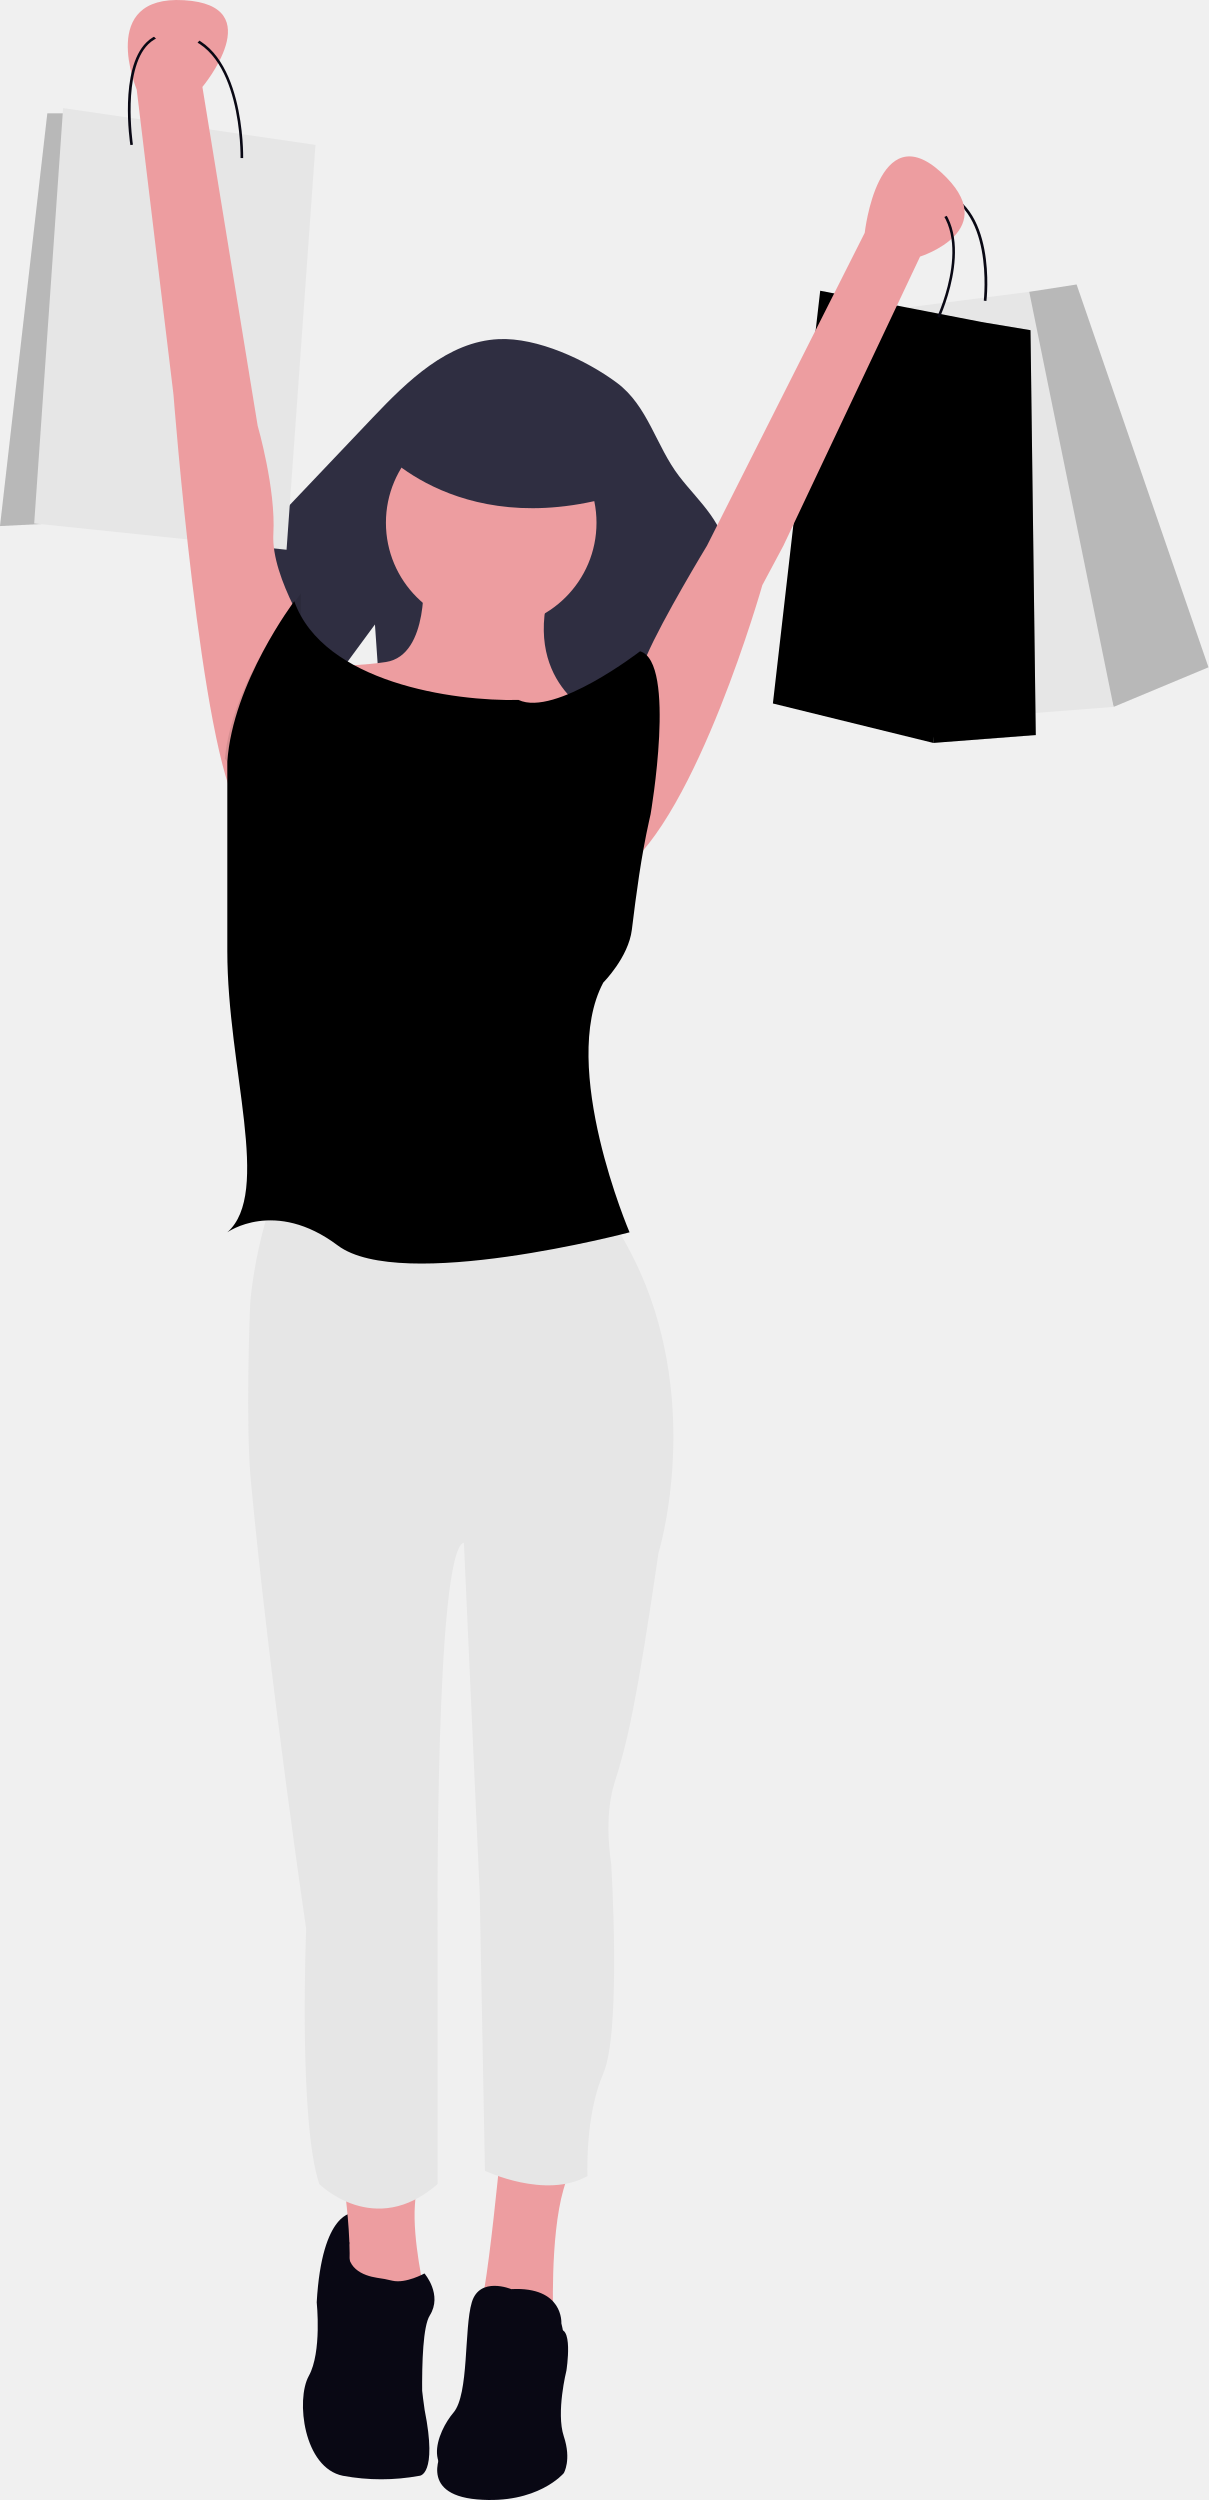
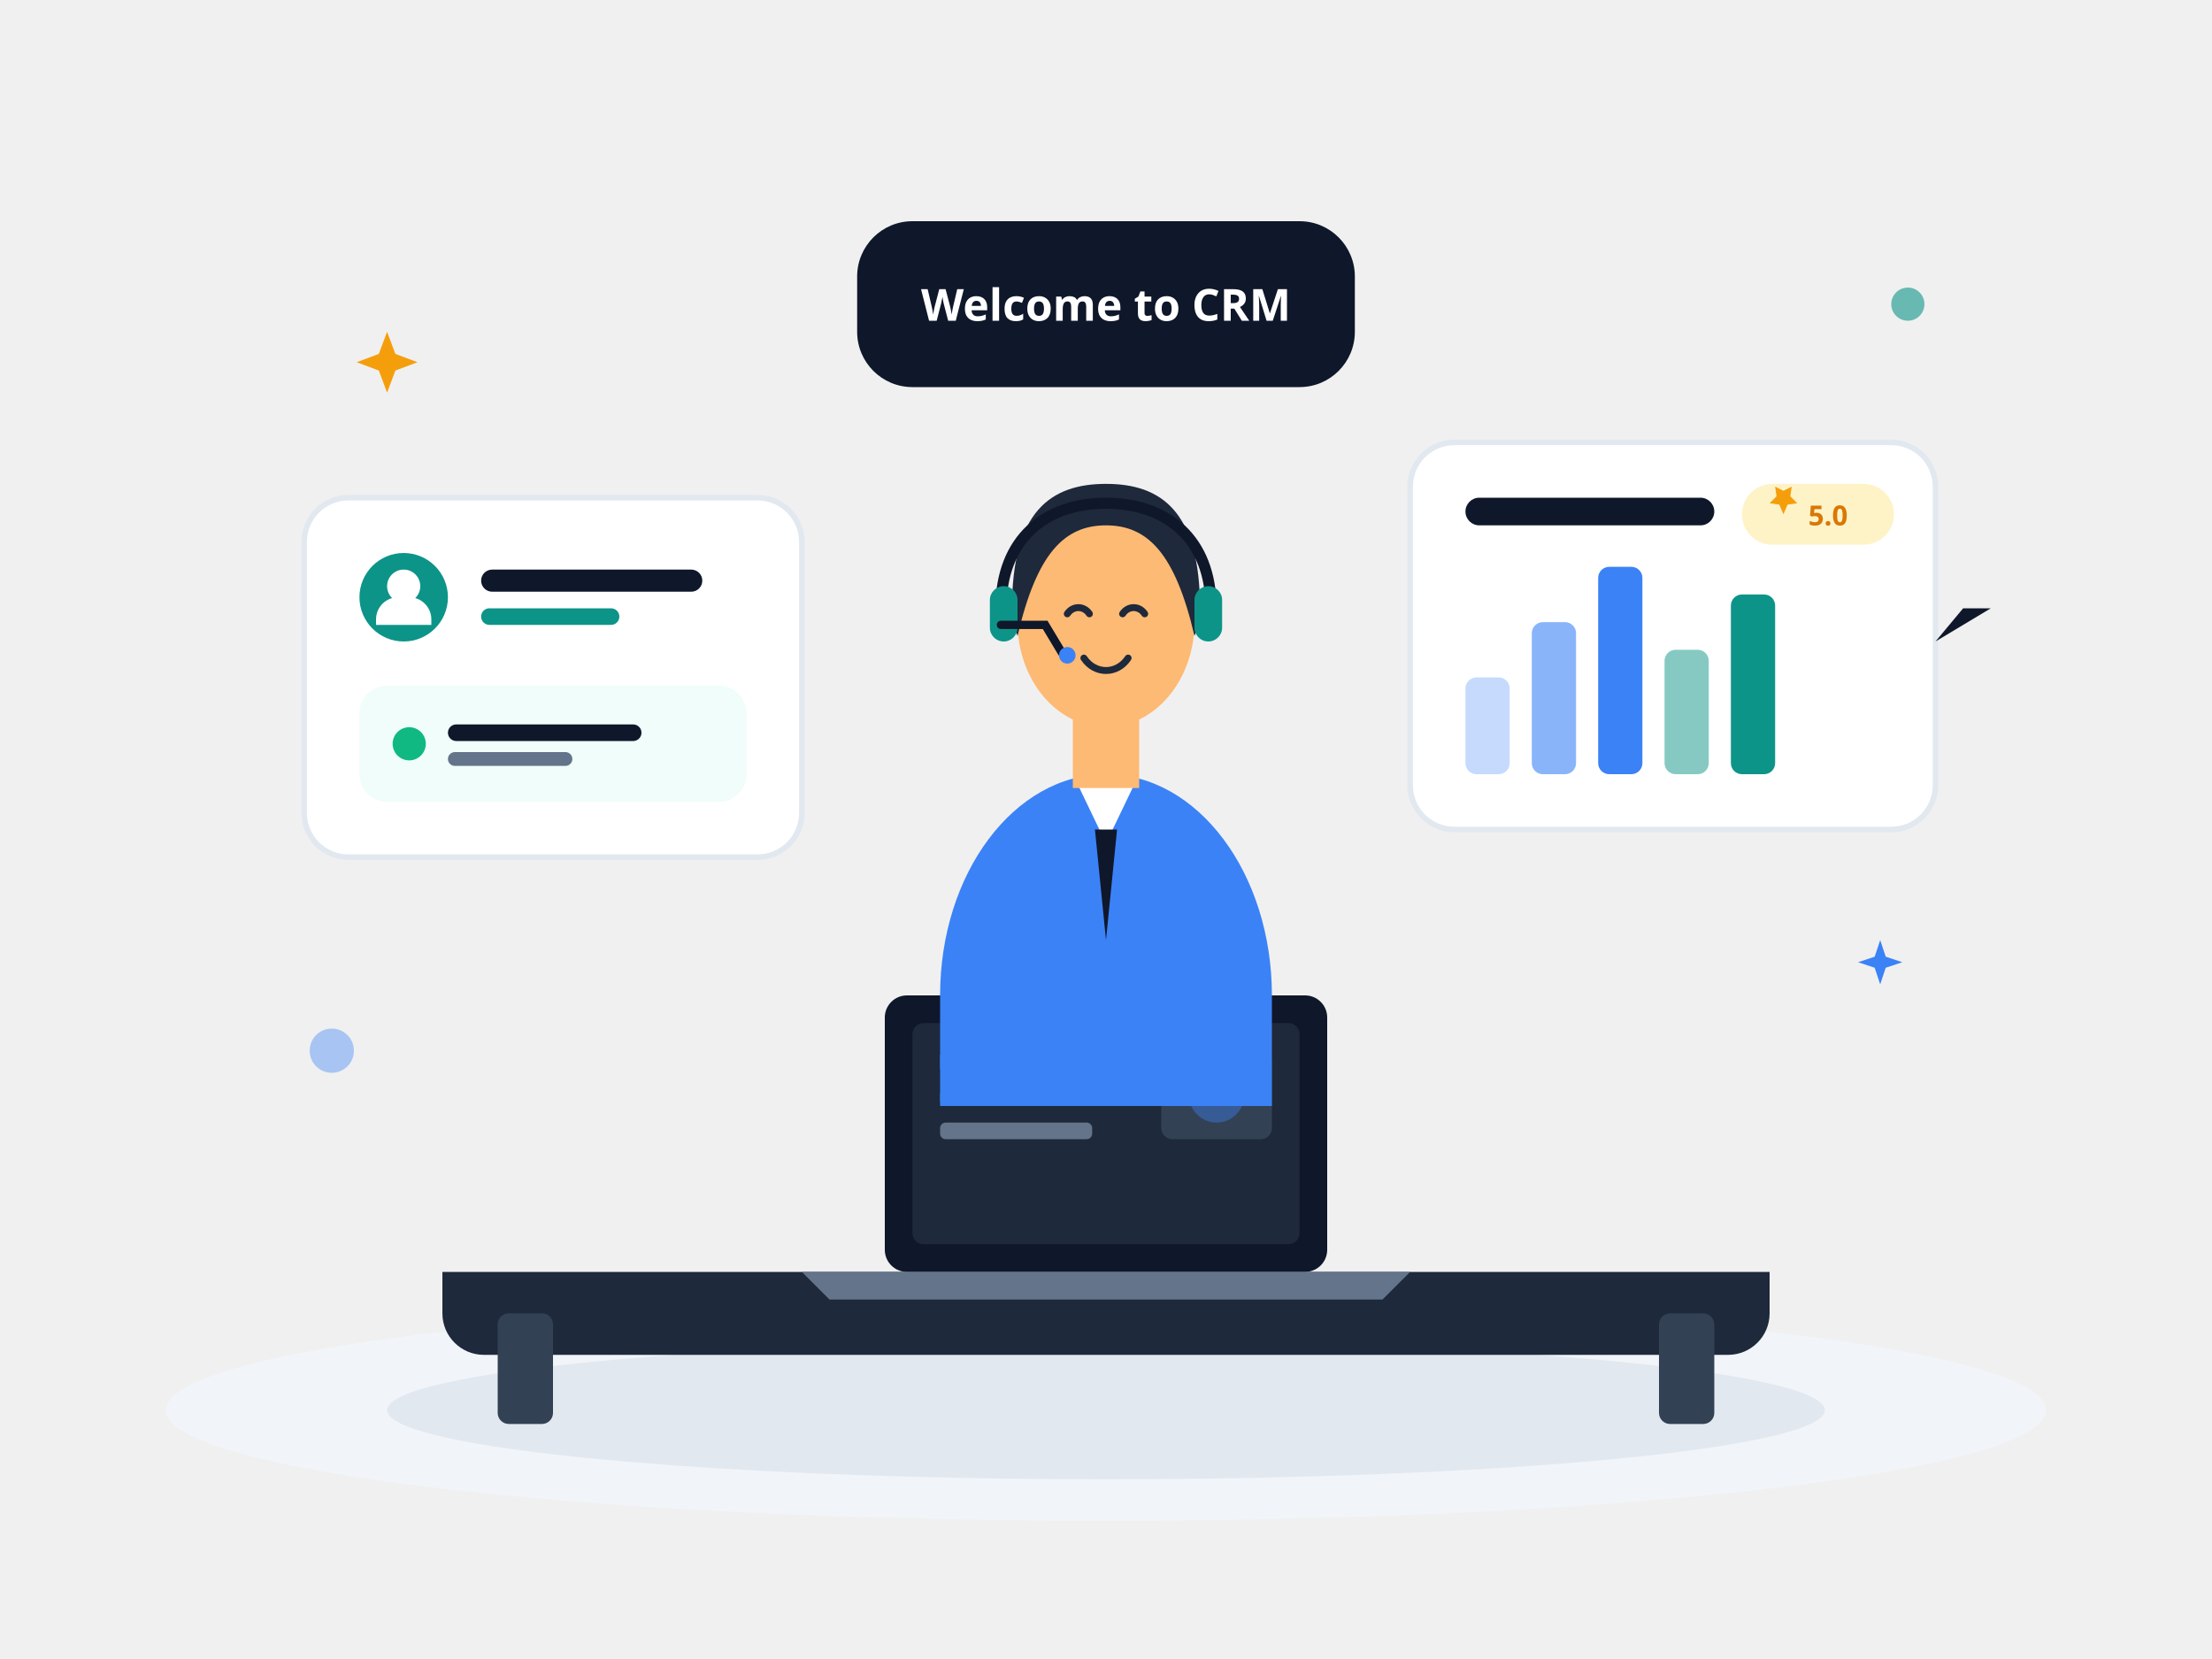
- <svg xmlns="http://www.w3.org/2000/svg" viewBox="0 0 425.388 880">
-   <g transform="translate(-1376 -100)">
-     <path d="M984.517,189.1c-3.356-4.746-7.483-8.886-11.025-13.5-8.164-10.631-10.988-24.783-21.944-32.931-10.84-8.062-28.046-16-41.61-15.363-17.879.838-32.063,14.709-44.387,27.687l-28.261,29.756c-6.813,7.175-13.879,14.793-16.335,24.379-2.361,9.213-.057,19.109,4.265,27.582a67.118,67.118,0,0,0,18.462,22.04c9.458-13.024,22.709-31.008,22.709-31.008l3.085,44.732c16.026,5.311,33.239,6.355,50.125,5.181l5-18.341,5.249,17.326c20.18-2.675,40.462-9.643,52.946-25.388C996.615,233.836,997.348,207.247,984.517,189.1Z" transform="translate(641.59 92.068)" fill="#2f2e41" />
-     <path d="M880.467,196.37s2.391,28.693-13.151,31.083-32.279,0-32.279,9.563,11.954,96.835,11.954,96.835l29.888-2.391,41.842-40.647,22.714-44.233s-27.5-11.954-15.542-47.821Z" transform="translate(644.527 105.577)" fill="#ed9da0" />
-     <ellipse cx="37.061" cy="37.061" rx="37.061" ry="37.061" transform="translate(1511.846 246.954)" fill="#ed9da0" />
-     <path d="M859.538,163.173s29.888,35.86,89.663,15.542L932.467,148.82l-39.451-11.954Z" transform="translate(649.318 93.943)" fill="#2f2e41" />
-     <path d="M732.8,213.595l-33.4,13.941L660.6,92.231l9.1-10.8,16.681-2.586Z" transform="translate(1068.584 121.294)" fill="#e6e6e6" />
-     <path d="M732.8,213.595l-33.4,13.941L660.6,92.231l9.1-10.8,16.681-2.586Z" transform="translate(1068.58 121.294)" opacity="0.2" />
-     <path d="M680.4,80.86,622.43,88.3l29.714,143.179L710.1,226.97Z" transform="translate(1057.889 121.86)" fill="#e6e6e6" />
-     <path d="M722.944,172.51l-.922-.115c0-.346,3.841-34.143-17.372-38.406l.179-.909C726.951,137.522,723.021,172.165,722.944,172.51Z" transform="translate(1000.274 33.436)" fill="#090814" />
-     <path d="M677.409,234.518,641.32,237.3,646.876,96.64l12.021-7.4,16.656,2.778Z" transform="translate(1063.182 124.209)" fill="currentColor" />
-     <path d="M677.409,234.518,641.32,237.3,646.876,96.64l12.021-7.4,16.656,2.778Z" transform="translate(1063.182 124.209)" opacity="0.2" />
-     <path d="M671.252,91.672,613.885,80.56,597.23,225.851l56.445,13.877Z" transform="translate(1050.827 121.776)" fill="currentColor" />
-     <path d="M396.69,35.03h-8.334L371.7,180.308l37.011-1.843Z" transform="translate(1004.3 104.869)" fill="#e6e6e6" />
-     <path d="M396.69,35.03h-8.334L371.7,180.308l37.011-1.843Z" transform="translate(1004.3 104.869)" opacity="0.2" />
-     <path d="M391.278,33.58,381.1,179.793l88.834,9.256L480.111,46.536Z" transform="translate(1006.934 104.463)" fill="#e6e6e6" />
-     <path d="M539.8,706.811s-11.1-.922-12.956,31.468c0,0,1.856,17.577-2.778,25.911s-1.856,32.389,12.034,35.167a74.161,74.161,0,0,0,26.884,0s6.478,0,1.856-23.133l-9.256-67.557Z" transform="translate(960.639 172.128)" fill="#090814" />
-     <path d="M535.9,311.186V323.22l-20.355,52.745-5.556-5.556a9.356,9.356,0,0,1-.845-1.05c-13.442-19.1-23.223-146.085-23.223-146.085L472.979,115.9S459.1,82.618,489.622,84.436s6.478,30.533,6.478,30.533l19.446,119.213s6.465,22.378,5.531,38.1S535.9,311.186,535.9,311.186Z" transform="translate(951.144 15.636)" fill="#ed9da0" />
-     <path d="M726.02,159.389,677.9,261.178l-7.4,13.852s-23.044,81.319-49.659,100.791a24.319,24.319,0,0,1-4.942,2.855l-5.556-44.423,5.121-12.9.384-.986a62.156,62.156,0,0,0,13.878-20.355c5.556-12.956,21.29-38.867,21.29-38.867l55.523-110.124s4.622-41.645,26.884-21.29S726.02,159.389,726.02,159.389Z" transform="translate(973.848 30.926)" fill="#ed9da0" />
-     <path d="M561.692,737.392s-31.468,12.956-27.768.922c2.253-7.3,1.421-21.085.422-30.725-.64-6.286-1.357-10.869-1.357-10.869l26.884,2.778a21.761,21.761,0,0,0-1.549,7.361C557.442,719.136,561.692,737.392,561.692,737.392Z" transform="translate(963.721 169.301)" fill="#ed9da0" />
-     <path d="M600.128,703.424c-4.852,16.847-3.585,46.19-3.585,46.19s-28.689,3.7-25.911-3.7c1.933-5.121,4.762-30.495,6.3-45.409.679-6.516,1.1-11.035,1.1-11.035l25.911,5.556A25.885,25.885,0,0,0,600.128,703.424Z" transform="translate(974.215 167.27)" fill="#ed9da0" />
-     <path d="M651.362,552.3c-7.666,52.737-11.031,67.048-15.516,81.024-3.917,12.61-1.139,28.165-1.139,28.165s3.7,59.222-2.778,74.034-5.556,36.089-5.556,36.089c-14.812,8.334-36.089-1.856-36.089-1.856l-1.856-98.09L582.87,548.64c-10.242,2.778-9.256,137.879-9.256,137.879V774.43c-22.212,19.434-41.645,0-41.645,0-7.4-22.212-4.622-89.768-4.622-89.768s-13.02-88.834-19.421-157.312c-1.979-19.24-.418-62.022-.2-63.959a161.525,161.525,0,0,1,4.788-25.924,58.364,58.364,0,0,1,2.816-8.206l99.434,4.622,5.863.269,14.082.653c1.536,2.317,2.983,4.673,4.327,7.028,1.946,3.418,3.7,6.862,5.262,10.242.9,1.971,1.741,3.956,2.56,5.927C665.764,505.74,651.362,552.3,651.362,552.3Z" transform="translate(956.42 94.356)" fill="#e6e6e6" />
-     <path d="M546.9,727.382c-4.724-.743-11.944-3.341-9.678-12.418,0,0-8.744-3.021-7.822,33.068,0,0-.922,17.577-2.778,21.29s0,25.911,19.434,24.055c0,0,13.878,4.622,17.577-2.778,0,0-2.778-42.567,1.856-49.928s-1.856-14.812-1.856-14.812-6.555,3.636-11.266,2.56A49.543,49.543,0,0,0,546.9,727.382Z" transform="translate(961.779 174.396)" fill="#090814" />
-     <path d="M560.908,781.087s-9.256,15.734,12.034,17.577,30.533-9.256,30.533-9.256,2.778-4.622,0-12.956.922-23.133.922-23.133,2.778-17.577-3.7-13.878S560.908,781.087,560.908,781.087Z" transform="translate(970.982 181.129)" fill="#090814" />
-     <path d="M584.994,728.023s-11.1-4.622-13.878,4.622-.922,32.389-6.478,38.867-12.956,24.055,9.256,23.133,26.884-8.334,26.884-8.334-.922-23.133,1.856-29.611,0-16.643,0-16.643S603.493,727.037,584.994,728.023Z" transform="translate(970.965 177.749)" fill="#090814" />
-     <path d="M510.442,137.49h-.922c0-.4.653-39.43-21.764-43.028-4.417-.7-8.027.294-10.728,2.97-9.256,9.179-5.428,35.1-5.39,35.359l-.909.141c-.166-1.088-3.93-26.654,5.659-36.153,2.919-2.906,6.811-3.994,11.522-3.239C511.107,97.253,510.454,137.094,510.442,137.49Z" transform="translate(951.153 18.142)" fill="#090814" />
-     <path d="M707.244,177.9l-.832-.4c.141-.307,14.4-31.2-4.442-41.965l.461-.807C722.005,145.919,707.4,177.579,707.244,177.9Z" transform="translate(999.523 33.898)" fill="#090814" />
-     <path d="M527.3,261.54v12.034l-20.355,52.745-5.556-5.556a9.354,9.354,0,0,1-.845-1.05C502.947,292.214,527.3,261.54,527.3,261.54Z" transform="translate(954.628 47.36)" opacity="0.1" />
-     <path d="M474.1,90.59s13.877,23.133,23.133,0" transform="translate(952.34 17.381)" fill="#ed9da0" />
-     <path d="M697.225,127.81s-5.556,27.768,16.643,14.812" transform="translate(998.021 31.959)" fill="#ed9da0" />
-     <path d="M603.732,298.425c12.8,6.03,42.759-17.129,42.759-17.129,12.956,3.7,3.7,57.379,3.7,57.379l-.5,2.228c-2.817,12.661-4.519,25.527-6.094,38.406-1.191,9.717-10.062,18.6-10.062,18.6-15.734,29.611,9.256,87.912,9.256,87.912s-80.512,21.29-102.711,4.622-38.88-4.622-38.88-4.622c15.734-13.877,0-57.625,0-99.024V320.227c1.856-27.768,23.565-56.546,23.565-56.546C535.007,292.37,580.867,298.95,603.732,298.425Z" transform="translate(954.813 47.959)" fill="currentColor" />
+ <svg xmlns="http://www.w3.org/2000/svg" viewBox="0 0 800 600" fill="none">
+   <ellipse cx="400" cy="510" rx="340" ry="40" fill="#F1F5F9" />
+   <ellipse cx="400" cy="510" rx="260" ry="25" fill="#E2E8F0" />
+   <path d="M160 460H640V475C640 483.284 633.284 490 625 490H175C166.716 490 160 483.284 160 475V460Z" fill="#1E293B" />
+   <rect x="180" y="475" width="20" height="40" rx="4" fill="#334155" />
+   <rect x="600" y="475" width="20" height="40" rx="4" fill="#334155" />
+   <rect x="320" y="360" width="160" height="100" rx="8" fill="#0F172A" />
+   <rect x="330" y="370" width="140" height="80" rx="4" fill="#1E293B" />
+   <rect x="340" y="380" width="40" height="8" rx="2" fill="#3B82F6" />
+   <rect x="340" y="394" width="70" height="6" rx="2" fill="#0D9488" />
+   <rect x="340" y="406" width="55" height="6" rx="2" fill="#64748B" />
+   <rect x="420" y="380" width="40" height="32" rx="4" fill="#334155" />
+   <circle cx="440" cy="396" r="10" fill="#3B82F6" opacity="0.4" />
+   <path d="M290 460H510L500 470H300L290 460Z" fill="#64748B" />
+   <g transform="translate(110, 180)">
+     <rect width="180" height="130" rx="16" fill="#FFFFFF" stroke="#E2E8F0" stroke-width="2" />
+     <circle cx="36" cy="36" r="16" fill="#0D9488" />
+     <circle cx="36" cy="32" r="6" fill="#FFFFFF" />
+     <path d="M26 44C26 39.582 29.582 36 34 36H38C42.418 36 46 39.582 46 44V46H26V44Z" fill="#FFFFFF" />
+     <rect x="64" y="26" width="80" height="8" rx="4" fill="#0F172A" />
+     <rect x="64" y="40" width="50" height="6" rx="3" fill="#0D9488" />
+     <rect x="20" y="68" width="140" height="42" rx="10" fill="#F0FDFA" border="1px solid #CCFBF1" />
+     <circle cx="38" cy="89" r="6" fill="#10B981" />
+     <rect x="52" y="82" width="70" height="6" rx="3" fill="#0F172A" />
+     <rect x="52" y="92" width="45" height="5" rx="2.5" fill="#64748B" />
  </g>
+   <g transform="translate(510, 160)">
+     <rect width="190" height="140" rx="16" fill="#FFFFFF" stroke="#E2E8F0" stroke-width="2" />
+     <rect x="20" y="20" width="90" height="10" rx="5" fill="#0F172A" />
+     <rect x="20" y="85" width="16" height="35" rx="4" fill="#3B82F6" opacity="0.3" />
+     <rect x="44" y="65" width="16" height="55" rx="4" fill="#3B82F6" opacity="0.6" />
+     <rect x="68" y="45" width="16" height="75" rx="4" fill="#3B82F6" />
+     <rect x="92" y="75" width="16" height="45" rx="4" fill="#0D9488" opacity="0.5" />
+     <rect x="116" y="55" width="16" height="65" rx="4" fill="#0D9488" />
+     <rect x="120" y="15" width="55" height="22" rx="11" fill="#FEF3C7" />
+     <path d="M135 26L136.5 22.5L140 22L137.5 19.5L138 16L135 17.5L132 16L132.5 19.5L130 22L133.5 22.5L135 26Z" fill="#F59E0B" />
+     <text x="144" y="30" font-family="sans-serif" font-size="10" font-weight="bold" fill="#D97706">5.0</text>
+   </g>
+   <path d="M340 360C340 315.817 366.863 280 400 280C433.137 280 460 315.817 460 360V400H340V360Z" fill="#3B82F6" />
+   <path d="M388 280L400 305L412 280H388Z" fill="#FFFFFF" />
+   <path d="M396 300L400 340L404 300Z" fill="#0F172A" />
+   <rect x="388" y="255" width="24" height="30" fill="#FDBA74" />
+   <ellipse cx="400" cy="225" rx="32" ry="38" fill="#FDBA74" />
+   <path d="M366 220C366 185 380 175 400 175C420 175 434 185 434 220C434 225 432 230 432 230C425 200 415 190 400 190C385 190 375 200 368 230C368 230 366 225 366 220Z" fill="#1E293B" />
+   <path d="M362 220C362 195 378 182 400 182C422 182 438 195 438 220" stroke="#0F172A" stroke-width="4" stroke-linecap="round" fill="none" />
+   <rect x="358" y="212" width="10" height="20" rx="5" fill="#0D9488" />
+   <rect x="432" y="212" width="10" height="20" rx="5" fill="#0D9488" />
+   <path d="M362 226H378L384 236" stroke="#0F172A" stroke-width="3" stroke-linecap="round" fill="none" />
+   <circle cx="386" cy="237" r="3" fill="#3B82F6" />
+   <path d="M386 222C388 219 392 219 394 222" stroke="#1E293B" stroke-width="2.5" stroke-linecap="round" fill="none" />
+   <path d="M406 222C408 219 412 219 414 222" stroke="#1E293B" stroke-width="2.5" stroke-linecap="round" fill="none" />
+   <path d="M392 238C396 244 404 244 408 238" stroke="#1E293B" stroke-width="2.5" stroke-linecap="round" fill="none" />
+   <g transform="translate(310, 80)">
+     <rect width="180" height="60" rx="20" fill="#0F172A" />
+     <path d="M400 140L390 152L410 140Z" fill="#0F172A" />
+     <text x="90" y="36" font-family="sans-serif" font-size="16" font-weight="bold" fill="#FFFFFF" text-anchor="middle">Welcome to CRM</text>
+   </g>
+   <path d="M140 120L143 128L151 131L143 134L140 142L137 134L129 131L137 128Z" fill="#F59E0B" />
+   <path d="M680 340L682 346L688 348L682 350L680 356L678 350L672 348L678 346Z" fill="#3B82F6" />
+   <circle cx="690" cy="110" r="6" fill="#0D9488" opacity="0.6" />
+   <circle cx="120" cy="380" r="8" fill="#3B82F6" opacity="0.4" />
</svg>
